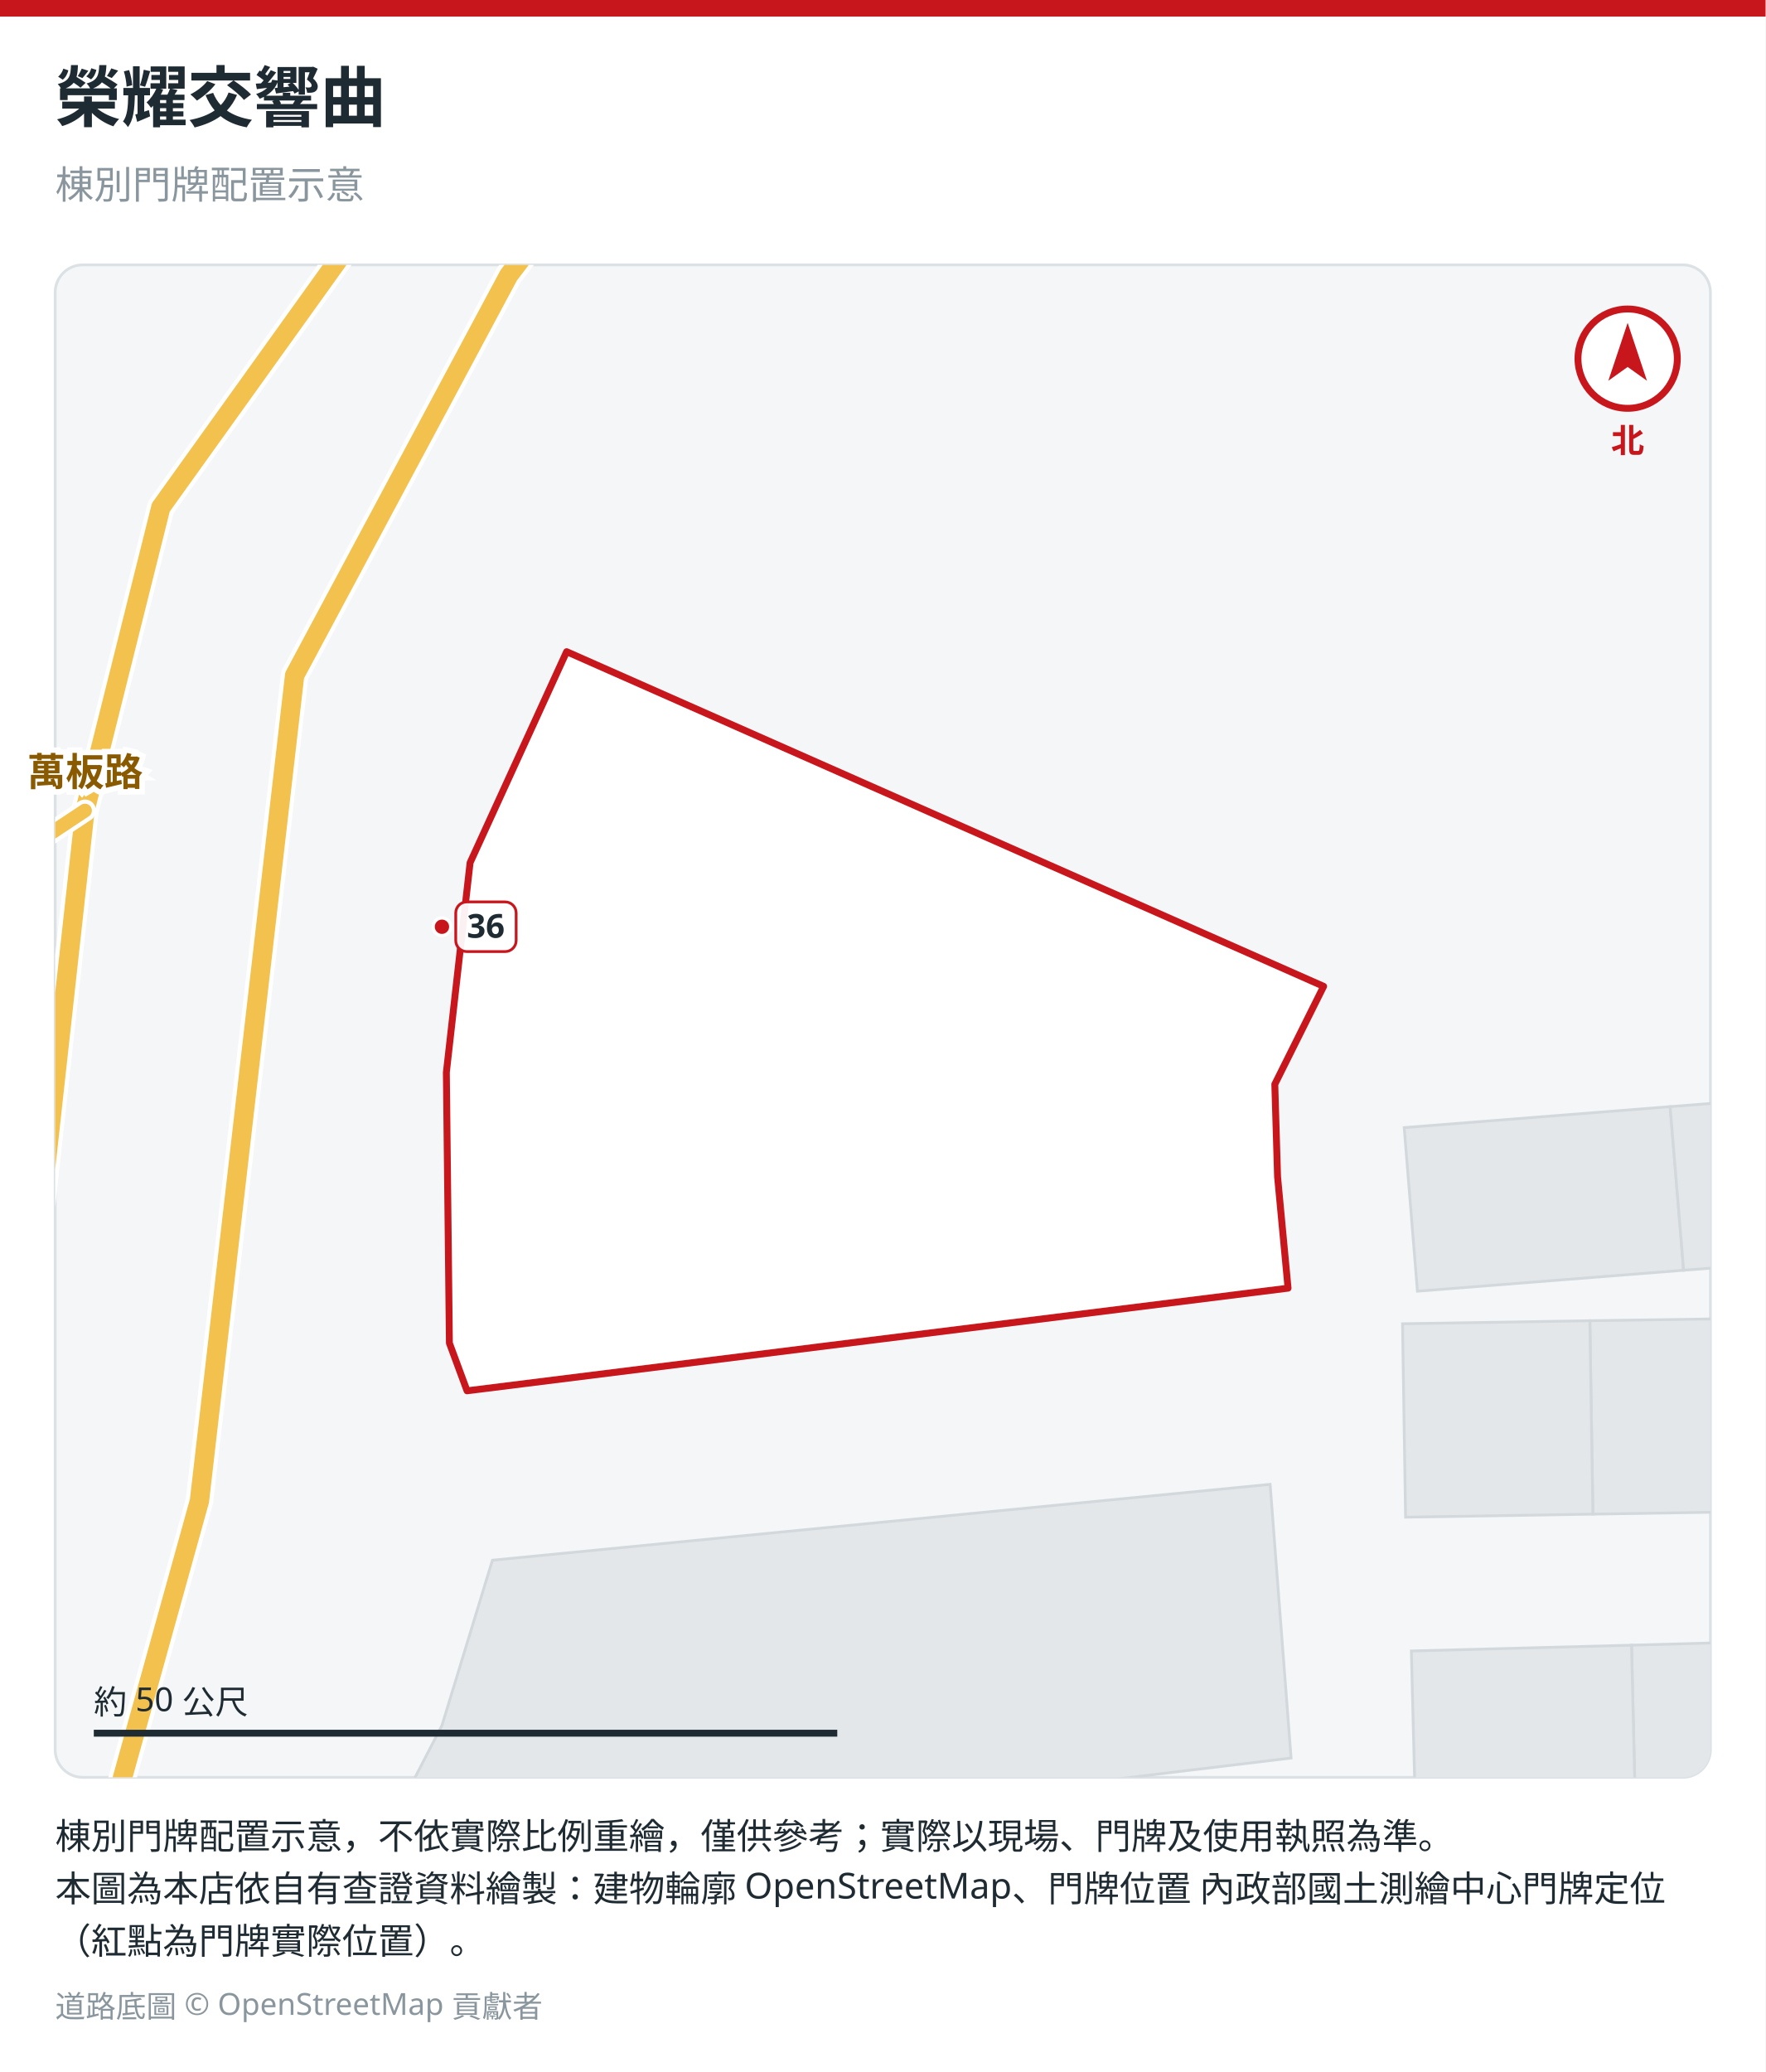
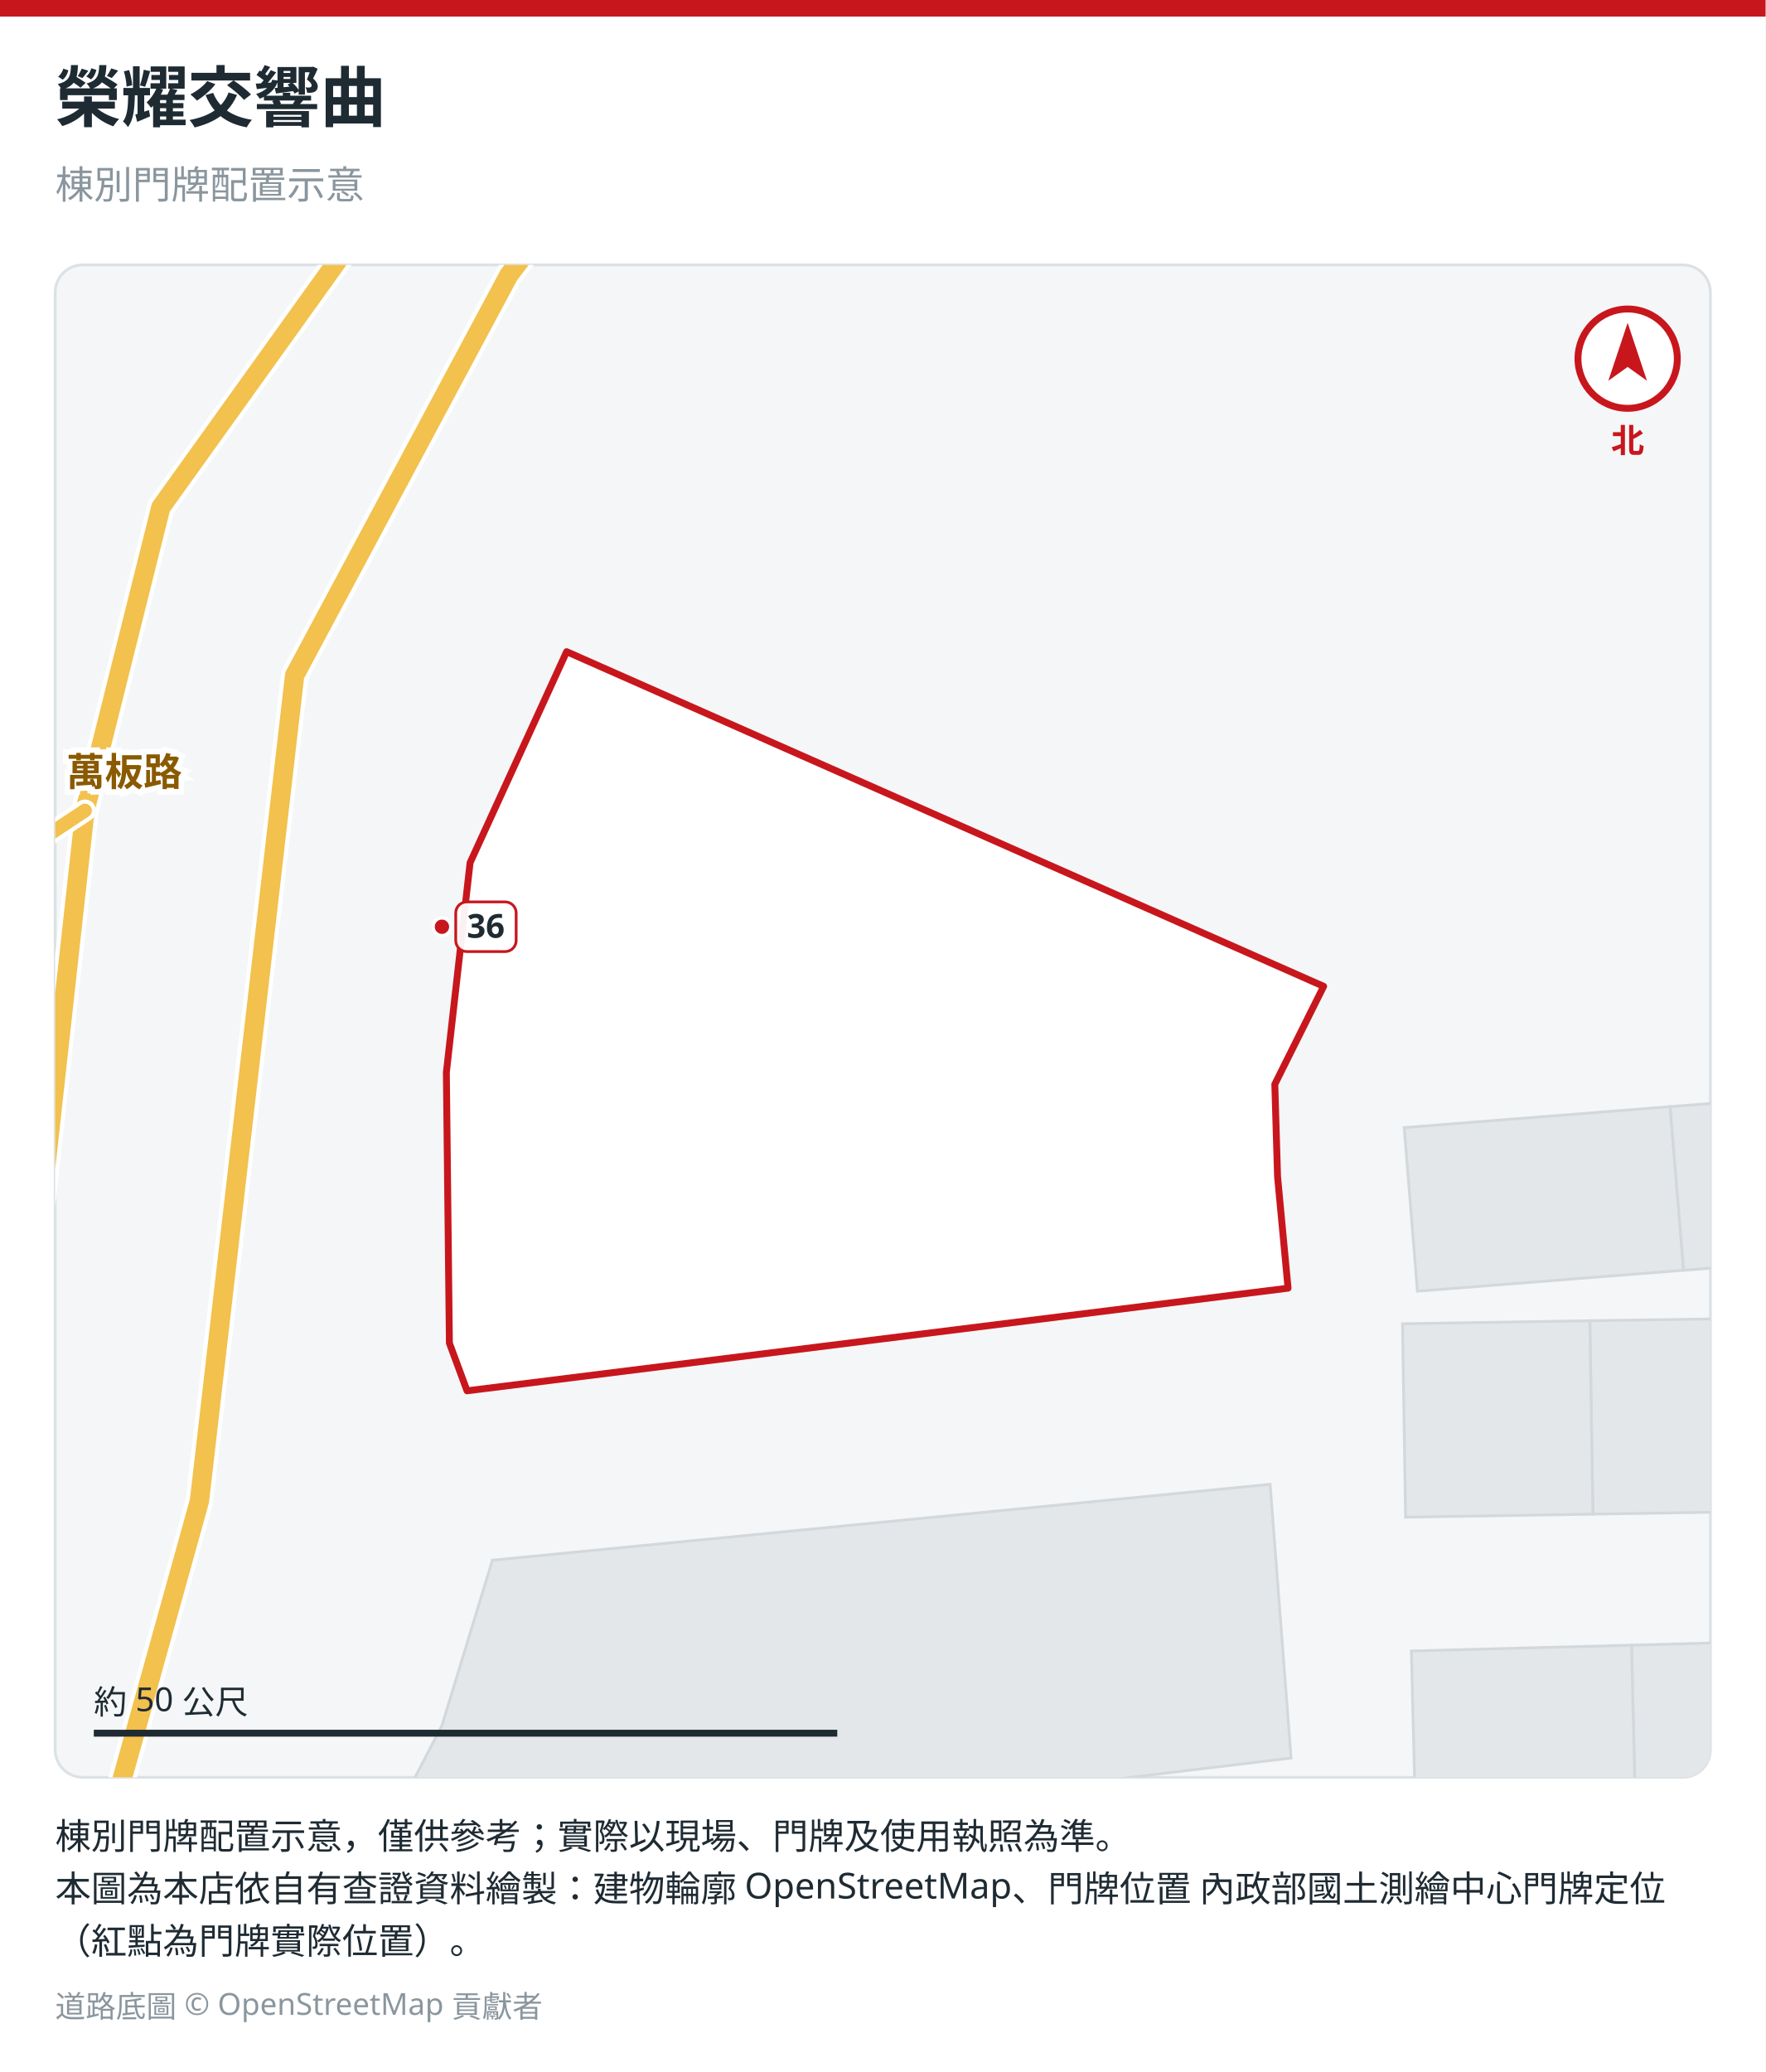
<svg xmlns="http://www.w3.org/2000/svg" viewBox="0 0 640 751" preserveAspectRatio="xMidYMin meet" style="width:100%;height:auto;max-width:1280px" font-family="Noto Sans TC, Microsoft JhengHei, PingFang TC, sans-serif">
  <rect width="100%" height="100%" fill="#FFFFFF" />
  <rect width="100%" height="6" fill="#C8161D" />
  <text x="20" y="44" font-size="24" font-weight="700" fill="#1F2B33">榮耀交響曲</text>
  <text x="20" y="72" font-size="14" fill="#8A969E">棟別門牌配置示意</text>
  <defs>
    <clipPath id="c">
      <rect x="20.0" y="96.0" width="600.0" height="548.2" rx="10" />
    </clipPath>
  </defs>
  <rect x="20.0" y="96.0" width="600.0" height="548.2" rx="10" fill="#F4F6F7" stroke="#DCE1E5" />
  <g clip-path="url(#c)">
    <path d="M178.5,565.5 L160.2,625.4 L135.9,672.3 L151.0,765.5 L168.3,753.7 L237.8,749.9 L232.4,673.4 L248.6,663.6 L468.0,637.2 L460.4,538.0 Z" fill="#E3E7EA" stroke="#D2D8DC" stroke-width="1" />
    <path d="M-107.2,-91.1 L-175.1,-54.4 L-222.0,-140.1 L-153.6,-177.3 L-142.3,-157.4 L-120.7,-168.7 L-95.9,-123.4 L-118.5,-111.5 Z" fill="#E3E7EA" stroke="#D2D8DC" stroke-width="1" />
    <path d="M-200.5,513.2 L-91.6,445.9 L-84.0,437.8 L-83.0,425.9 L-85.1,415.1 L-166.5,281.4 L-240.9,330.5 L-206.9,380.6 L-197.8,374.7 L-167.6,415.7 L-184.3,424.8 L-198.3,407.0 L-246.3,439.9 L-225.8,470.7 L-230.7,472.8 L-217.2,493.8 L-213.4,491.1 Z" fill="#E3E7EA" stroke="#D2D8DC" stroke-width="1" />
    <path d="M204.4,920.2 L206.0,752.1 L296.0,750.4 L294.9,845.9 L345.1,845.9 L345.6,750.4 L434.0,751.5 L432.9,921.9 Z" fill="#E3E7EA" stroke="#D2D8DC" stroke-width="1" />
    <path d="M806.0,36.2 L808.1,-22.1 L873.9,-19.9 L872.3,38.3 Z" fill="#E3E7EA" stroke="#D2D8DC" stroke-width="1" />
    <path d="M658.8,-13.4 L737.0,-11.8 L735.9,51.3 L657.7,49.6 Z" fill="#E3E7EA" stroke="#D2D8DC" stroke-width="1" />
    <path d="M476.1,24.3 L477.7,-26.4 L648.6,-21.5 L647.0,29.7 Z" fill="#E3E7EA" stroke="#D2D8DC" stroke-width="1" />
    <path d="M644.8,477.7 L712.7,476.6 L713.8,546.1 L645.9,547.7 Z" fill="#E3E7EA" stroke="#D2D8DC" stroke-width="1" />
    <path d="M576.3,478.7 L644.8,477.7 L645.9,547.7 L577.4,548.8 Z" fill="#E3E7EA" stroke="#D2D8DC" stroke-width="1" />
    <path d="M508.4,479.8 L576.3,478.7 L577.4,548.8 L509.5,549.9 Z" fill="#E3E7EA" stroke="#D2D8DC" stroke-width="1" />
    <path d="M610.3,460.4 L513.8,468.0 L509.0,408.7 L605.4,401.1 Z" fill="#E3E7EA" stroke="#D2D8DC" stroke-width="1" />
    <path d="M706.8,452.9 L610.3,460.4 L605.4,401.1 L701.9,393.6 Z" fill="#E3E7EA" stroke="#D2D8DC" stroke-width="1" />
    <path d="M844.8,461.0 L777.9,462.6 L775.3,377.9 L842.6,376.3 Z" fill="#E3E7EA" stroke="#D2D8DC" stroke-width="1" />
    <path d="M863.1,537.5 L774.2,539.7 L772.6,476.6 L861.5,473.9 Z" fill="#E3E7EA" stroke="#D2D8DC" stroke-width="1" />
    <path d="M787.1,788.2 L876.1,786.0 L878.2,851.2 L788.7,853.4 Z" fill="#E3E7EA" stroke="#D2D8DC" stroke-width="1" />
    <path d="M777.4,675.0 L866.9,672.8 L869.1,738.0 L779.6,740.2 Z" fill="#E3E7EA" stroke="#D2D8DC" stroke-width="1" />
    <path d="M776.9,595.2 L866.4,593.0 L868.0,658.3 L778.5,660.4 Z" fill="#E3E7EA" stroke="#D2D8DC" stroke-width="1" />
    <path d="M561.2,796.3 L562.9,859.9 L521.9,861.0 L520.8,796.8 Z" fill="#E3E7EA" stroke="#D2D8DC" stroke-width="1" />
    <path d="M687.9,794.1 L751.5,793.0 L752.6,856.6 L689.5,857.7 Z" fill="#E3E7EA" stroke="#D2D8DC" stroke-width="1" />
    <path d="M624.9,795.2 L687.9,794.1 L689.5,857.7 L625.9,858.8 Z" fill="#E3E7EA" stroke="#D2D8DC" stroke-width="1" />
    <path d="M561.2,796.3 L624.9,795.2 L625.9,858.8 L562.9,859.9 Z" fill="#E3E7EA" stroke="#D2D8DC" stroke-width="1" />
    <path d="M513.8,685.8 L593.6,683.6 L595.2,750.4 L515.4,752.6 Z" fill="#E3E7EA" stroke="#D2D8DC" stroke-width="1" />
    <path d="M673.4,681.4 L753.2,679.8 L755.3,746.7 L675.5,748.8 Z" fill="#E3E7EA" stroke="#D2D8DC" stroke-width="1" />
    <path d="M593.6,683.6 L673.4,681.4 L675.5,748.8 L595.2,750.4 Z" fill="#E3E7EA" stroke="#D2D8DC" stroke-width="1" />
    <path d="M671.2,594.1 L751.0,592.5 L752.6,659.3 L672.8,661.5 Z" fill="#E3E7EA" stroke="#D2D8DC" stroke-width="1" />
    <path d="M591.4,596.3 L671.2,594.1 L672.8,661.5 L593.0,663.1 Z" fill="#E3E7EA" stroke="#D2D8DC" stroke-width="1" />
    <path d="M511.6,598.4 L591.4,596.3 L593.0,663.1 L513.3,665.3 Z" fill="#E3E7EA" stroke="#D2D8DC" stroke-width="1" />
    <path d="M645.3,186.6 L742.4,186.6 L742.4,89.5 L645.3,89.5 Z" fill="#E3E7EA" stroke="#D2D8DC" stroke-width="1" />
    <path d="M1999.5,-305.6 L1685.8,-236.6 L1358.0,-211.8 L670.1,-226.4 L417.3,-191.9 L306.3,-121.2 L215.2,-35.0 L58.3,183.9 L30.8,293.8 L-5.9,627.0 L-186.5,915.4 L-302.9,1034.0 L-431.2,1132.6 L-1009.6,1497.6" fill="none" stroke="#FFFFFF" stroke-width="10" stroke-linecap="round" stroke-linejoin="round" />
    <path d="M1999.5,-305.6 L1685.8,-236.6 L1358.0,-211.8 L670.1,-226.4 L417.3,-191.9 L306.3,-121.2 L215.2,-35.0 L58.3,183.9 L30.8,293.8 L-5.9,627.0 L-186.5,915.4 L-302.9,1034.0 L-431.2,1132.6 L-1009.6,1497.6" fill="none" stroke="#F2C14E" stroke-width="7" stroke-linecap="round" stroke-linejoin="round" />
    <path d="M-915.8,1558.5 L-345.5,1168.8 L-109.4,932.1 L22.7,722.4 L72.3,544.0 L106.8,244.8 L184.4,99.8 L257.7,3.3 L360.7,-93.2 L471.2,-139.6 L629.2,-168.1 L1323.5,-153.1 L1747.2,-185.4 L2032.9,-246.9" fill="none" stroke="#FFFFFF" stroke-width="10" stroke-linecap="round" stroke-linejoin="round" />
    <path d="M-915.8,1558.5 L-345.5,1168.8 L-109.4,932.1 L22.7,722.4 L72.3,544.0 L106.8,244.8 L184.4,99.8 L257.7,3.3 L360.7,-93.2 L471.2,-139.6 L629.2,-168.1 L1323.5,-153.1 L1747.2,-185.4 L2032.9,-246.9" fill="none" stroke="#F2C14E" stroke-width="7" stroke-linecap="round" stroke-linejoin="round" />
    <path d="M1368.2,-3287.8 L-346.0,-643.6 L-398.9,-529.3 L-415.0,-429.6 L-392.4,-234.5 L-215.6,136.4 L13.5,526.7" fill="none" stroke="#FFFFFF" stroke-width="8" stroke-linecap="round" stroke-linejoin="round" />
    <path d="M1368.2,-3287.8 L-346.0,-643.6 L-398.9,-529.3 L-415.0,-429.6 L-392.4,-234.5 L-215.6,136.4 L13.5,526.7" fill="none" stroke="#F2C14E" stroke-width="5" stroke-linecap="round" stroke-linejoin="round" />
    <path d="M1360.2,739.1 L1293.3,828.1 L1161.8,925.1 L1030.8,963.9 L772.6,1001.7 L352.1,1038.3 L258.8,1033.5 L184.4,1007.6 L22.7,722.4 L-35.0,681.4" fill="none" stroke="#FFFFFF" stroke-width="8" stroke-linecap="round" stroke-linejoin="round" />
    <path d="M1360.2,739.1 L1293.3,828.1 L1161.8,925.1 L1030.8,963.9 L772.6,1001.7 L352.1,1038.3 L258.8,1033.5 L184.4,1007.6 L22.7,722.4 L-35.0,681.4" fill="none" stroke="#F2C14E" stroke-width="5" stroke-linecap="round" stroke-linejoin="round" />
    <path d="M-48.5,426.5 L-515.3,713.8 L-638.2,673.9" fill="none" stroke="#FFFFFF" stroke-width="8" stroke-linecap="round" stroke-linejoin="round" />
    <path d="M-48.5,426.5 L-515.3,713.8 L-638.2,673.9" fill="none" stroke="#F2C14E" stroke-width="5" stroke-linecap="round" stroke-linejoin="round" />
    <path d="M30.8,293.8 L-10.7,321.3 L-96.4,335.4" fill="none" stroke="#FFFFFF" stroke-width="8" stroke-linecap="round" stroke-linejoin="round" />
    <path d="M30.8,293.8 L-10.7,321.3 L-96.4,335.4" fill="none" stroke="#F2C14E" stroke-width="5" stroke-linecap="round" stroke-linejoin="round" />
    <path d="M205.4,236.2 L170.4,312.7 L161.8,388.7 L162.9,486.8 L169.3,504.1 L466.9,466.9 L463.1,426.5 L462.1,393.0 L479.8,357.5 Z" fill="#FFFFFF" stroke="#C8161D" stroke-width="2.5" stroke-linejoin="round" />
  </g>
-   <text x="30.8" y="284.8" font-size="14" font-weight="700" fill="#8A5A00" text-anchor="middle" stroke="#FFFFFF" stroke-width="4" paint-order="stroke">萬板路</text>
+   <text x="45.0" y="284.8" font-size="14" font-weight="700" fill="#8A5A00" text-anchor="middle" stroke="#FFFFFF" stroke-width="4" paint-order="stroke">萬板路</text>
  <circle cx="160.2" cy="335.9" r="3.2" fill="#C8161D" stroke="#FFFFFF" stroke-width="1.2" />
  <rect x="165.2" y="326.9" width="21.9" height="18.0" rx="4" fill="#FFFFFF" fill-opacity="0.94" stroke="#C8161D" stroke-width="1" />
  <text x="176.1" y="339.9" font-size="12" font-weight="700" fill="#1F2B33" text-anchor="middle">36</text>
  <circle cx="590.0" cy="130.0" r="18" fill="#FFFFFF" stroke="#C8161D" stroke-width="2.5" />
  <path d="M590.0,117.0 L597.0,138.0 L590.0,133.0 L583.0,138.0 Z" fill="#C8161D" />
  <text x="590.0" y="164.0" font-size="12" font-weight="700" fill="#C8161D" text-anchor="middle">北</text>
  <line x1="34.0" y1="628.2" x2="303.5" y2="628.2" stroke="#1F2B33" stroke-width="2.5" />
  <text x="34.0" y="621.2" font-size="12" fill="#1F2B33">約 50 公尺</text>
-   <text x="20" y="670.2" font-size="13" fill="#1F2B33">棟別門牌配置示意，不依實際比例重繪，僅供參考；實際以現場、門牌及使用執照為準。</text>
+   <text x="20" y="670.2" font-size="13" fill="#1F2B33">棟別門牌配置示意，僅供參考；實際以現場、門牌及使用執照為準。</text>
  <text x="20" y="689.2" font-size="13" fill="#1F2B33">本圖為本店依自有查證資料繪製：建物輪廓 OpenStreetMap、門牌位置 內政部國土測繪中心門牌定位</text>
  <text x="20" y="708.2" font-size="13" fill="#1F2B33">（紅點為門牌實際位置）。</text>
  <text x="20" y="731.2" font-size="11" fill="#8A969E">道路底圖 © OpenStreetMap 貢獻者</text>
</svg>
